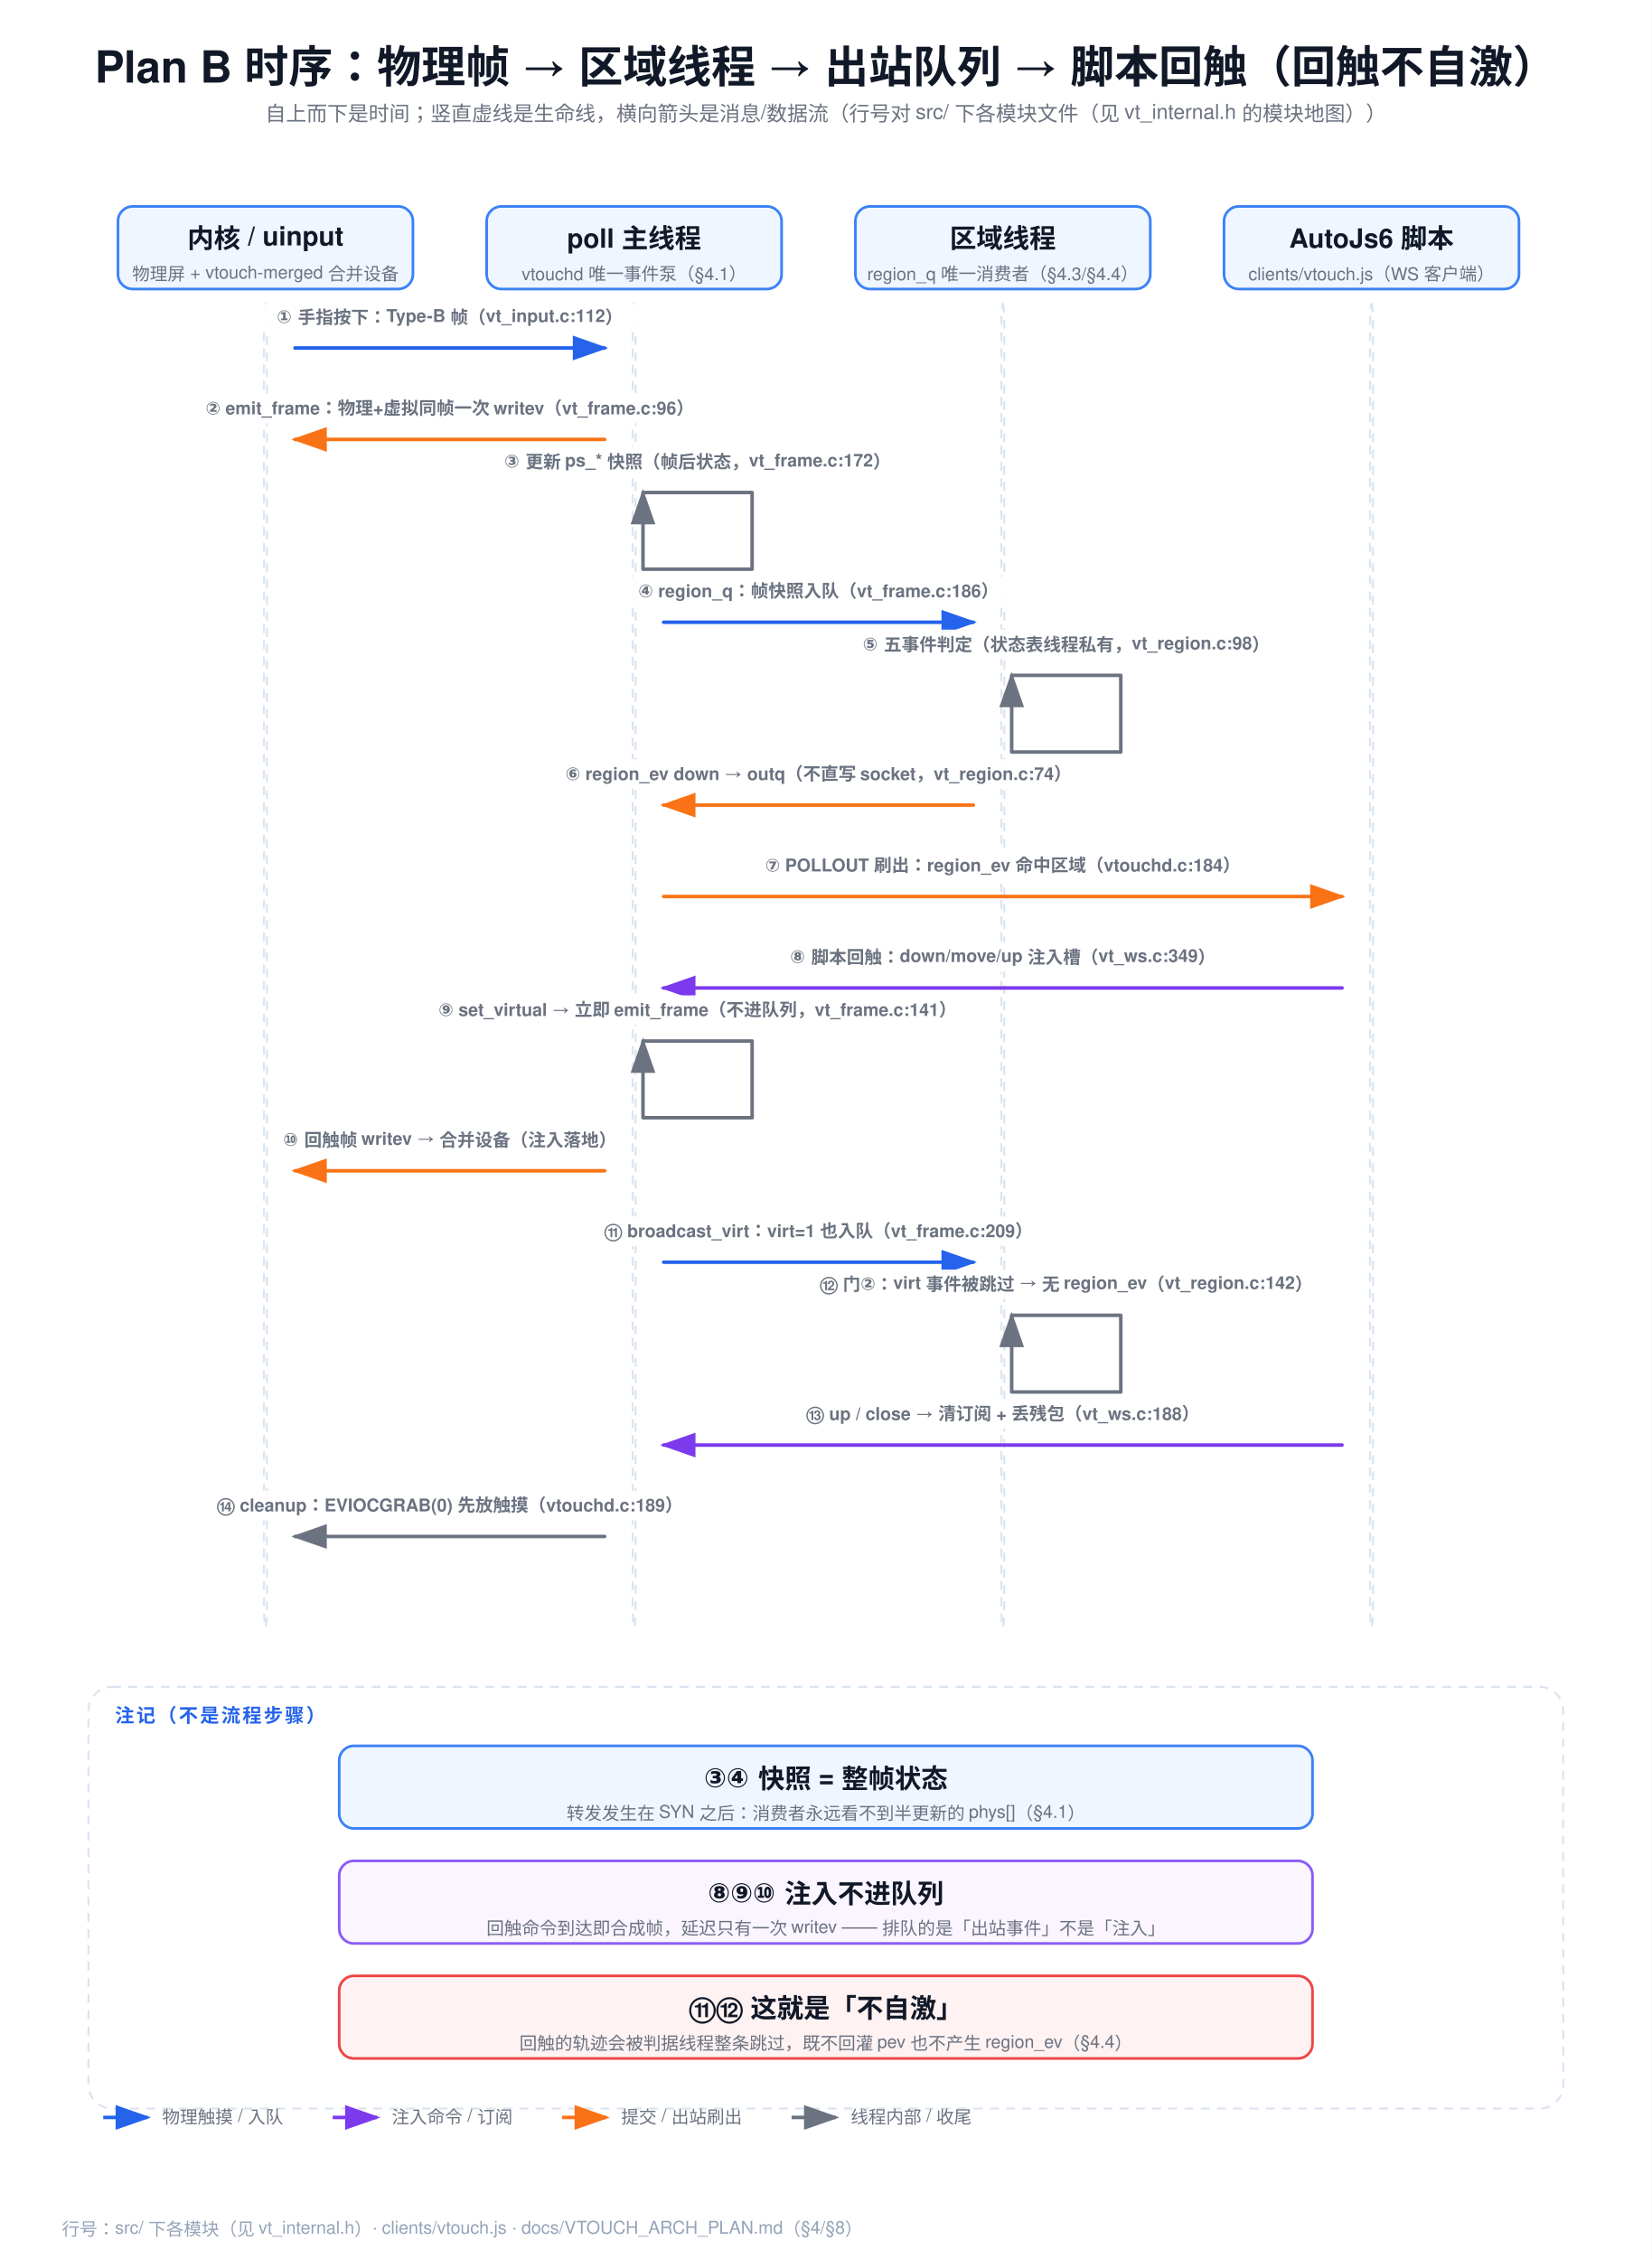
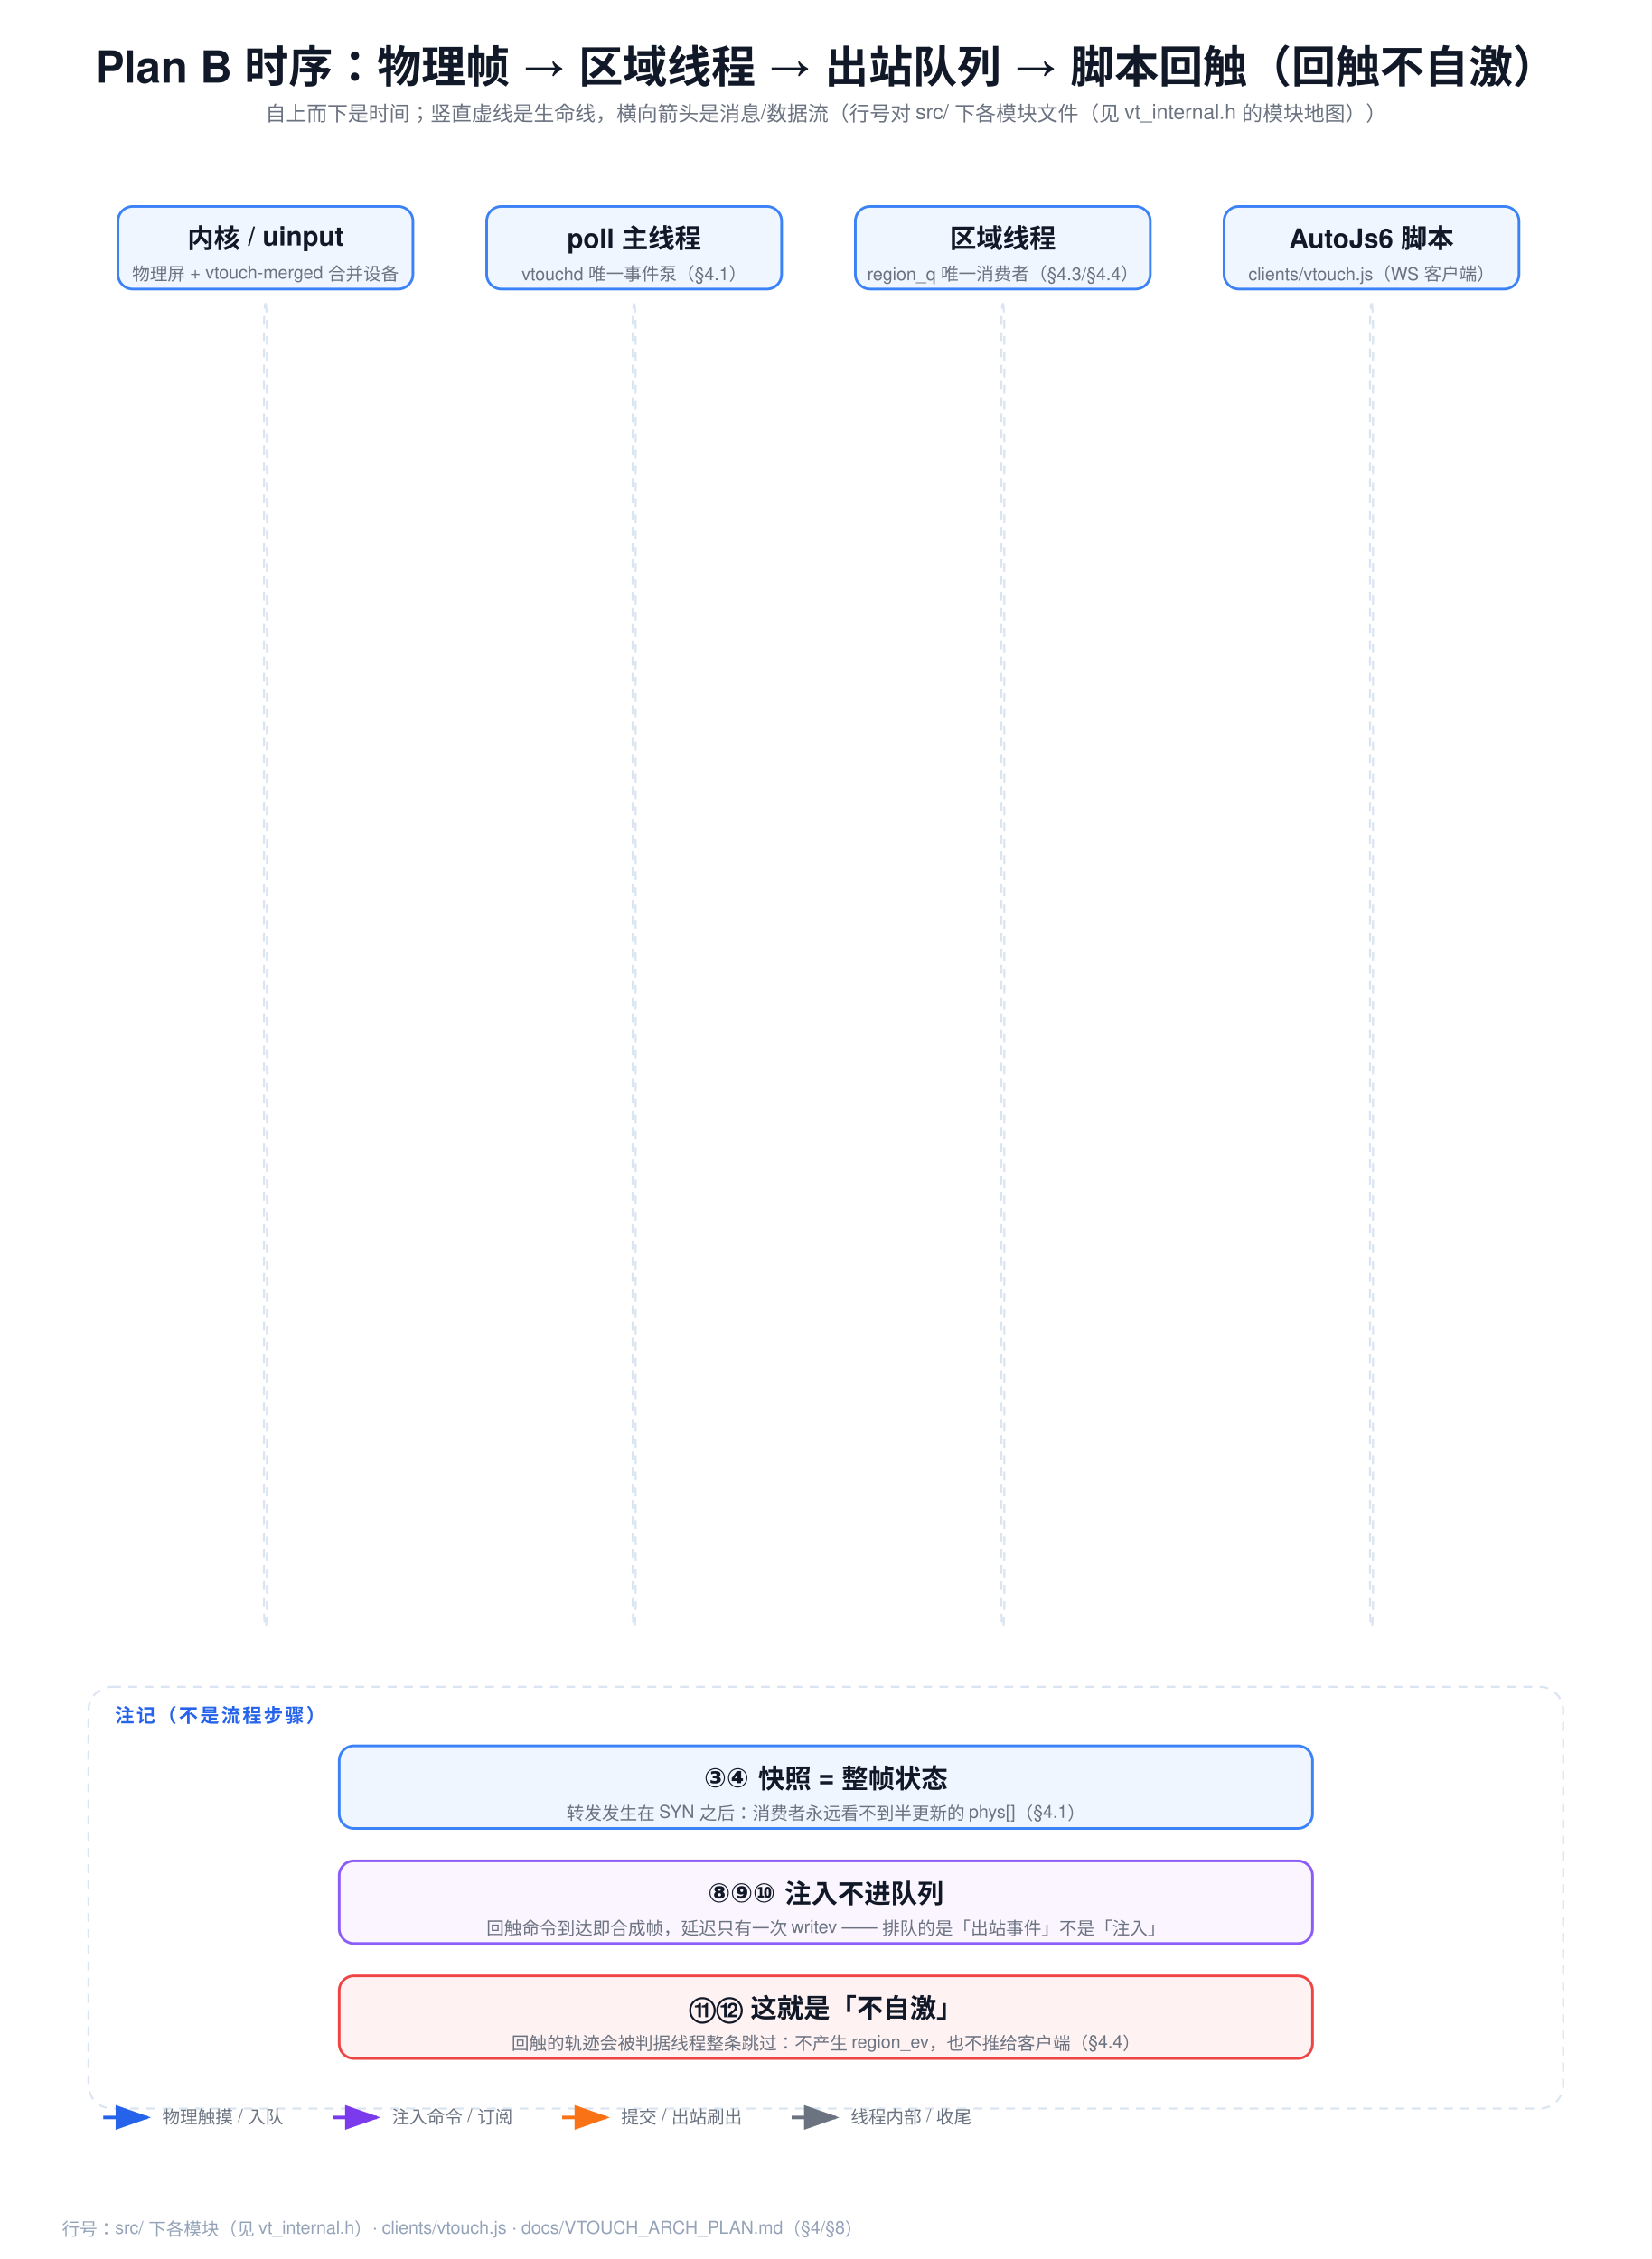
<svg xmlns="http://www.w3.org/2000/svg" viewBox="0 0 1120 1532" width="1120" height="1532" data-generator="fireworks-tech-graph" data-schema-version="1" data-text-metrics="heuristic-v1" data-style-id="1" data-visual-theme="Flat Icon" data-diagram-type="sequence" data-motion-scene="" data-semantic-profile="generic" data-semantic-valid="true" data-quality-profile="standard" data-max-bends-per-edge="12" data-max-total-bends="100" data-max-route-stretch="5.0" data-max-bridged-crossings="8" data-min-node-gap="0.0" data-min-container-gutter="0.0" data-min-label-clearance="2.0" data-min-segment-length="0.0">
  <defs>
    <marker id="arrowA" markerWidth="10" markerHeight="7" refX="9" refY="3.5" orient="auto">
      <polygon points="0 0, 10 3.5, 0 7" fill="#7c3aed" />
    </marker>
    <marker id="arrowB" markerWidth="10" markerHeight="7" refX="9" refY="3.5" orient="auto">
      <polygon points="0 0, 10 3.5, 0 7" fill="#10b981" />
    </marker>
    <marker id="arrowC" markerWidth="10" markerHeight="7" refX="9" refY="3.5" orient="auto">
      <polygon points="0 0, 10 3.5, 0 7" fill="#2563eb" />
    </marker>
    <marker id="arrowE" markerWidth="10" markerHeight="7" refX="9" refY="3.5" orient="auto">
      <polygon points="0 0, 10 3.5, 0 7" fill="#f97316" />
    </marker>
    <marker id="arrowF" markerWidth="10" markerHeight="7" refX="9" refY="3.5" orient="auto">
      <polygon points="0 0, 10 3.5, 0 7" fill="#7c3aed" />
    </marker>
    <marker id="arrowG" markerWidth="10" markerHeight="7" refX="9" refY="3.5" orient="auto">
      <polygon points="0 0, 10 3.5, 0 7" fill="#ef4444" />
    </marker>
    <marker id="arrowH" markerWidth="10" markerHeight="7" refX="9" refY="3.5" orient="auto">
      <polygon points="0 0, 10 3.5, 0 7" fill="#6b7280" />
    </marker>
    <filter id="shadowSoft" x="-20%" y="-20%" width="140%" height="160%">
      <feDropShadow dx="0" dy="3" stdDeviation="6" flood-color="#0f172a" flood-opacity="0.12" />
    </filter>
    <filter id="shadowGlass" x="-20%" y="-20%" width="140%" height="160%">
      <feDropShadow dx="0" dy="10" stdDeviation="16" flood-color="#020617" flood-opacity="0.28" />
    </filter>
    <style>
    text { font-family: 'Helvetica Neue', Helvetica, Arial, 'PingFang SC', 'Microsoft YaHei', 'Microsoft JhengHei', 'SimHei', sans-serif; }
    .title { font-size: 30px; font-weight: 700; fill: #111827; }
    .subtitle { font-size: 14px; font-weight: 500; fill: #6b7280; }
    .section { font-size: 13px; font-weight: 700; fill: #2563eb; letter-spacing: 1.4px; }
    .section-sub { font-size: 12px; font-weight: 500; fill: #94a3b8; }
    .node-title { font-weight: 700; fill: #111827; }
    .node-sub { font-size: 12px; font-weight: 500; fill: #6b7280; }
    .node-type { font-size: 12px; font-weight: 700; fill: #9ca3af; letter-spacing: 0.08em; }
    .arrow-label { font-size: 12px; font-weight: 600; fill: #6b7280; }
    .legend { font-size: 12px; font-weight: 500; fill: #6b7280; }
    .footnote { font-size: 12px; font-weight: 500; fill: #94a3b8; }
    .metric-label { font-size: 8.5px; font-weight: 700; fill: #94a3b8; text-transform: uppercase; }
    .metric-value { font-size: 9.5px; font-weight: 700; fill: #111827; }
    </style>
  </defs>
  <rect data-graph-role="background" width="1120.0" height="1532.0" fill="#ffffff" />
  <text x="560.0" y="56" text-anchor="middle" class="title">Plan B 时序：物理帧 → 区域线程 → 出站队列 → 脚本回触（回触不自激）</text>
  <text x="560.0" y="82" text-anchor="middle" class="subtitle">自上而下是时间；竖直虚线是生命线，横向箭头是消息/数据流（行号对 src/ 下各模块文件（见 vt_internal.h 的模块地图））</text>
  <g id="lifeline0" data-graph-role="container" data-container-id="lifeline0" data-semantic-role="boundary" data-graph-bounds="179,206,181,1104">
    <rect data-graph-role="container" x="179.0" y="206.0" width="2.0" height="898.0" rx="16.0" fill="none" stroke="#dbe5f1" stroke-width="1.4" stroke-dasharray="6 5" />
-     <text x="197.0" y="230.0" class="section"> </text>
  </g>
  <g id="lifeline1" data-graph-role="container" data-container-id="lifeline1" data-semantic-role="boundary" data-graph-bounds="429,206,431,1104">
    <rect data-graph-role="container" x="429.0" y="206.0" width="2.0" height="898.0" rx="16.0" fill="none" stroke="#dbe5f1" stroke-width="1.4" stroke-dasharray="6 5" />
-     <text x="447.0" y="230.0" class="section"> </text>
  </g>
  <g id="lifeline2" data-graph-role="container" data-container-id="lifeline2" data-semantic-role="boundary" data-graph-bounds="679,206,681,1104">
    <rect data-graph-role="container" x="679.0" y="206.0" width="2.0" height="898.0" rx="16.0" fill="none" stroke="#dbe5f1" stroke-width="1.4" stroke-dasharray="6 5" />
-     <text x="697.0" y="230.0" class="section"> </text>
  </g>
  <g id="lifeline3" data-graph-role="container" data-container-id="lifeline3" data-semantic-role="boundary" data-graph-bounds="929,206,931,1104">
    <rect data-graph-role="container" x="929.0" y="206.0" width="2.0" height="898.0" rx="16.0" fill="none" stroke="#dbe5f1" stroke-width="1.4" stroke-dasharray="6 5" />
-     <text x="947.0" y="230.0" class="section"> </text>
  </g>
  <g id="boxnote" data-graph-role="container" data-container-id="boxnote" data-semantic-role="boundary" data-graph-bounds="60,1144,1060,1430">
    <rect data-graph-role="container" x="60.0" y="1144.0" width="1000.0" height="286.0" rx="16.0" fill="none" stroke="#dbe5f1" stroke-width="1.4" stroke-dasharray="6 5" />
    <text x="78.0" y="1168.0" class="section">注记（不是流程步骤）</text>
    <rect id="boxnote-header" data-graph-role="reserved" data-reserved-kind="container-header" x="68" y="1150" width="160" height="30" fill="none" stroke="none" />
  </g>
-   <path id="m3" data-graph-role="edge" data-edge-id="m3" data-source="" data-target="" data-edge-kind="flow" data-topic-id="" data-flow="neutral" data-motion-role="" data-motion-stage="" data-motion-order="" data-protocol="" data-via="" data-critical-path-id="" data-critical-hop="" data-critical-hops="" data-critical="false" data-bends="3" data-route-stretch="1.0" data-bridges="" d="M 436,334 L 510,334 L 510,386 L 456,386 L 436,386 L 436,334" fill="none" stroke="#6b7280" stroke-width="2.4" stroke-linecap="round" stroke-linejoin="round" marker-end="url(#arrowH)" />
-   <path id="m5" data-graph-role="edge" data-edge-id="m5" data-source="" data-target="" data-edge-kind="flow" data-topic-id="" data-flow="neutral" data-motion-role="" data-motion-stage="" data-motion-order="" data-protocol="" data-via="" data-critical-path-id="" data-critical-hop="" data-critical-hops="" data-critical="false" data-bends="3" data-route-stretch="1.0" data-bridges="" d="M 686,458 L 760,458 L 760,510 L 706,510 L 686,510 L 686,458" fill="none" stroke="#6b7280" stroke-width="2.4" stroke-linecap="round" stroke-linejoin="round" marker-end="url(#arrowH)" />
-   <path id="m9" data-graph-role="edge" data-edge-id="m9" data-source="" data-target="" data-edge-kind="flow" data-topic-id="" data-flow="neutral" data-motion-role="" data-motion-stage="" data-motion-order="" data-protocol="" data-via="" data-critical-path-id="" data-critical-hop="" data-critical-hops="" data-critical="false" data-bends="3" data-route-stretch="1.0" data-bridges="" d="M 436,706 L 510,706 L 510,758 L 456,758 L 436,758 L 436,706" fill="none" stroke="#6b7280" stroke-width="2.4" stroke-linecap="round" stroke-linejoin="round" marker-end="url(#arrowH)" />
-   <path id="m12" data-graph-role="edge" data-edge-id="m12" data-source="" data-target="" data-edge-kind="flow" data-topic-id="" data-flow="neutral" data-motion-role="" data-motion-stage="" data-motion-order="" data-protocol="" data-via="" data-critical-path-id="" data-critical-hop="" data-critical-hops="" data-critical="false" data-bends="3" data-route-stretch="1.0" data-bridges="" d="M 686,892 L 760,892 L 760,944 L 706,944 L 686,944 L 686,892" fill="none" stroke="#6b7280" stroke-width="2.4" stroke-linecap="round" stroke-linejoin="round" marker-end="url(#arrowH)" />
-   <path id="m1" data-graph-role="edge" data-edge-id="m1" data-source="" data-target="" data-edge-kind="flow" data-topic-id="" data-flow="read" data-motion-role="" data-motion-stage="" data-motion-order="" data-protocol="" data-via="" data-critical-path-id="" data-critical-hop="" data-critical-hops="" data-critical="false" data-bends="0" data-route-stretch="1.0" data-bridges="" d="M 200,236 L 410,236" fill="none" stroke="#2563eb" stroke-width="2.4" stroke-linecap="round" stroke-linejoin="round" marker-end="url(#arrowC)" />
-   <path id="m2" data-graph-role="edge" data-edge-id="m2" data-source="" data-target="" data-edge-kind="flow" data-topic-id="" data-flow="data" data-motion-role="" data-motion-stage="" data-motion-order="" data-protocol="" data-via="" data-critical-path-id="" data-critical-hop="" data-critical-hops="" data-critical="false" data-bends="0" data-route-stretch="1.0" data-bridges="" d="M 410,298 L 200,298" fill="none" stroke="#f97316" stroke-width="2.4" stroke-linecap="round" stroke-linejoin="round" marker-end="url(#arrowE)" />
-   <path id="m4" data-graph-role="edge" data-edge-id="m4" data-source="" data-target="" data-edge-kind="flow" data-topic-id="" data-flow="read" data-motion-role="" data-motion-stage="" data-motion-order="" data-protocol="" data-via="" data-critical-path-id="" data-critical-hop="" data-critical-hops="" data-critical="false" data-bends="0" data-route-stretch="1.0" data-bridges="" d="M 450,422 L 660,422" fill="none" stroke="#2563eb" stroke-width="2.4" stroke-linecap="round" stroke-linejoin="round" marker-end="url(#arrowC)" />
-   <path id="m6" data-graph-role="edge" data-edge-id="m6" data-source="" data-target="" data-edge-kind="flow" data-topic-id="" data-flow="data" data-motion-role="" data-motion-stage="" data-motion-order="" data-protocol="" data-via="" data-critical-path-id="" data-critical-hop="" data-critical-hops="" data-critical="false" data-bends="0" data-route-stretch="1.0" data-bridges="" d="M 660,546 L 450,546" fill="none" stroke="#f97316" stroke-width="2.4" stroke-linecap="round" stroke-linejoin="round" marker-end="url(#arrowE)" />
-   <path id="m7" data-graph-role="edge" data-edge-id="m7" data-source="" data-target="" data-edge-kind="flow" data-topic-id="" data-flow="data" data-motion-role="" data-motion-stage="" data-motion-order="" data-protocol="" data-via="" data-critical-path-id="" data-critical-hop="" data-critical-hops="" data-critical="false" data-bends="0" data-route-stretch="1.0" data-bridges="" d="M 450,608 L 910,608" fill="none" stroke="#f97316" stroke-width="2.4" stroke-linecap="round" stroke-linejoin="round" marker-end="url(#arrowE)" />
-   <path id="m8" data-graph-role="edge" data-edge-id="m8" data-source="" data-target="" data-edge-kind="flow" data-topic-id="" data-flow="control" data-motion-role="" data-motion-stage="" data-motion-order="" data-protocol="" data-via="" data-critical-path-id="" data-critical-hop="" data-critical-hops="" data-critical="false" data-bends="0" data-route-stretch="1.0" data-bridges="" d="M 910,670 L 450,670" fill="none" stroke="#7c3aed" stroke-width="2.4" stroke-linecap="round" stroke-linejoin="round" marker-end="url(#arrowA)" />
-   <path id="m10" data-graph-role="edge" data-edge-id="m10" data-source="" data-target="" data-edge-kind="flow" data-topic-id="" data-flow="data" data-motion-role="" data-motion-stage="" data-motion-order="" data-protocol="" data-via="" data-critical-path-id="" data-critical-hop="" data-critical-hops="" data-critical="false" data-bends="0" data-route-stretch="1.0" data-bridges="" d="M 410,794 L 200,794" fill="none" stroke="#f97316" stroke-width="2.4" stroke-linecap="round" stroke-linejoin="round" marker-end="url(#arrowE)" />
-   <path id="m11" data-graph-role="edge" data-edge-id="m11" data-source="" data-target="" data-edge-kind="flow" data-topic-id="" data-flow="read" data-motion-role="" data-motion-stage="" data-motion-order="" data-protocol="" data-via="" data-critical-path-id="" data-critical-hop="" data-critical-hops="" data-critical="false" data-bends="0" data-route-stretch="1.0" data-bridges="" d="M 450,856 L 660,856" fill="none" stroke="#2563eb" stroke-width="2.4" stroke-linecap="round" stroke-linejoin="round" marker-end="url(#arrowC)" />
-   <path id="m13" data-graph-role="edge" data-edge-id="m13" data-source="" data-target="" data-edge-kind="flow" data-topic-id="" data-flow="control" data-motion-role="" data-motion-stage="" data-motion-order="" data-protocol="" data-via="" data-critical-path-id="" data-critical-hop="" data-critical-hops="" data-critical="false" data-bends="0" data-route-stretch="1.0" data-bridges="" d="M 910,980 L 450,980" fill="none" stroke="#7c3aed" stroke-width="2.4" stroke-linecap="round" stroke-linejoin="round" marker-end="url(#arrowA)" />
-   <path id="m14" data-graph-role="edge" data-edge-id="m14" data-source="" data-target="" data-edge-kind="flow" data-topic-id="" data-flow="neutral" data-motion-role="" data-motion-stage="" data-motion-order="" data-protocol="" data-via="" data-critical-path-id="" data-critical-hop="" data-critical-hops="" data-critical="false" data-bends="0" data-route-stretch="1.0" data-bridges="" d="M 410,1042 L 200,1042" fill="none" stroke="#6b7280" stroke-width="2.4" stroke-linecap="round" stroke-linejoin="round" marker-end="url(#arrowH)" />
  <g id="node-p0" data-graph-role="node" data-node-id="p0" data-semantic-role="rect" data-motion-role="" data-motion-stage="" data-motion-order="" data-parent="" data-deployment-id="" data-topic-id="" data-span-id="" data-station-order="" data-status="" data-start-ms="" data-duration-ms="" data-parent-span="" data-graph-bounds="80,140,280,196">
    <rect x="80.0" y="140.0" width="200.0" height="56.0" rx="10.0" fill="#eff6ff" stroke="#3b82f6" stroke-width="1.8" />
    <text x="180.0" y="168.0" text-anchor="middle" class="node-title" font-size="18.0">内核 / uinput</text>
    <text x="180.0" y="190.0" text-anchor="middle" class="node-sub">物理屏 + vtouch-merged 合并设备</text>
  </g>
  <g id="node-p1" data-graph-role="node" data-node-id="p1" data-semantic-role="rect" data-motion-role="" data-motion-stage="" data-motion-order="" data-parent="" data-deployment-id="" data-topic-id="" data-span-id="" data-station-order="" data-status="" data-start-ms="" data-duration-ms="" data-parent-span="" data-graph-bounds="330,140,530,196">
    <rect x="330.0" y="140.0" width="200.0" height="56.0" rx="10.0" fill="#eff6ff" stroke="#3b82f6" stroke-width="1.8" />
    <text x="430.0" y="168.0" text-anchor="middle" class="node-title" font-size="18.0">poll 主线程</text>
    <text x="430.0" y="190.0" text-anchor="middle" class="node-sub">vtouchd 唯一事件泵（§4.1）</text>
  </g>
  <g id="node-p2" data-graph-role="node" data-node-id="p2" data-semantic-role="rect" data-motion-role="" data-motion-stage="" data-motion-order="" data-parent="" data-deployment-id="" data-topic-id="" data-span-id="" data-station-order="" data-status="" data-start-ms="" data-duration-ms="" data-parent-span="" data-graph-bounds="580,140,780,196">
    <rect x="580.0" y="140.0" width="200.0" height="56.0" rx="10.0" fill="#eff6ff" stroke="#3b82f6" stroke-width="1.8" />
    <text x="680.0" y="168.0" text-anchor="middle" class="node-title" font-size="18.0">区域线程</text>
    <text x="680.0" y="190.0" text-anchor="middle" class="node-sub">region_q 唯一消费者（§4.3/§4.4）</text>
  </g>
  <g id="node-p3" data-graph-role="node" data-node-id="p3" data-semantic-role="rect" data-motion-role="" data-motion-stage="" data-motion-order="" data-parent="" data-deployment-id="" data-topic-id="" data-span-id="" data-station-order="" data-status="" data-start-ms="" data-duration-ms="" data-parent-span="" data-graph-bounds="830,140,1030,196">
    <rect x="830.0" y="140.0" width="200.0" height="56.0" rx="10.0" fill="#eff6ff" stroke="#3b82f6" stroke-width="1.8" />
    <text x="930.0" y="168.0" text-anchor="middle" class="node-title" font-size="18.0">AutoJs6 脚本</text>
    <text x="930.0" y="190.0" text-anchor="middle" class="node-sub">clients/vtouch.js（WS 客户端）</text>
  </g>
  <g id="node-z1" data-graph-role="node" data-node-id="z1" data-semantic-role="rect" data-motion-role="" data-motion-stage="" data-motion-order="" data-parent="" data-deployment-id="" data-topic-id="" data-span-id="" data-station-order="" data-status="" data-start-ms="" data-duration-ms="" data-parent-span="" data-graph-bounds="230,1184,890,1240">
    <rect x="230.0" y="1184.0" width="660.0" height="56.0" rx="10.0" fill="#eff6ff" stroke="#3b82f6" stroke-width="1.8" />
    <text x="560.0" y="1212.0" text-anchor="middle" class="node-title" font-size="18.0">③④ 快照 = 整帧状态</text>
    <text x="560.0" y="1234.0" text-anchor="middle" class="node-sub">转发发生在 SYN 之后：消费者永远看不到半更新的 phys[]（§4.1）</text>
  </g>
  <g id="node-z2" data-graph-role="node" data-node-id="z2" data-semantic-role="rect" data-motion-role="" data-motion-stage="" data-motion-order="" data-parent="" data-deployment-id="" data-topic-id="" data-span-id="" data-station-order="" data-status="" data-start-ms="" data-duration-ms="" data-parent-span="" data-graph-bounds="230,1262,890,1318">
    <rect x="230.0" y="1262.0" width="660.0" height="56.0" rx="10.0" fill="#faf5ff" stroke="#8b5cf6" stroke-width="1.8" />
    <text x="560.0" y="1290.0" text-anchor="middle" class="node-title" font-size="18.0">⑧⑨⑩ 注入不进队列</text>
    <text x="560.0" y="1312.0" text-anchor="middle" class="node-sub">回触命令到达即合成帧，延迟只有一次 writev —— 排队的是「出站事件」不是「注入」</text>
  </g>
  <g id="node-z3" data-graph-role="node" data-node-id="z3" data-semantic-role="rect" data-motion-role="" data-motion-stage="" data-motion-order="" data-parent="" data-deployment-id="" data-topic-id="" data-span-id="" data-station-order="" data-status="" data-start-ms="" data-duration-ms="" data-parent-span="" data-graph-bounds="230,1340,890,1396">
    <rect x="230.0" y="1340.0" width="660.0" height="56.0" rx="10.0" fill="#fef2f2" stroke="#ef4444" stroke-width="1.8" />
    <text x="560.0" y="1368.0" text-anchor="middle" class="node-title" font-size="18.0">⑪⑫ 这就是「不自激」</text>
-     <text x="560.0" y="1390.0" text-anchor="middle" class="node-sub">回触的轨迹会被判据线程整条跳过，既不回灌 pev 也不产生 region_ev（§4.4）</text>
-   </g>
-   <g id="m1-label" data-graph-role="label" data-owner="m1" data-graph-bounds="177.28,205,432.72,225">
-     <rect x="177.28" y="205.0" width="255.44" height="20" rx="6" fill="#ffffff" opacity="0.94" />
-     <text x="305.0" y="219.0" text-anchor="middle" class="arrow-label">① 手指按下：Type-B 帧（vt_input.c:112）</text>
-   </g>
-   <g id="m2-label" data-graph-role="label" data-owner="m2" data-graph-bounds="126.04,267,483.96,287">
-     <rect x="126.04" y="267.0" width="357.92" height="20" rx="6" fill="#ffffff" opacity="0.94" />
-     <text x="305.0" y="281.0" text-anchor="middle" class="arrow-label">② emit_frame：物理+虚拟同帧一次 writev（vt_frame.c:96）</text>
-   </g>
-   <g id="m3-label" data-graph-role="label" data-owner="m3" data-graph-bounds="330.52,303,615.48,323">
-     <rect x="330.52" y="303.0" width="284.96" height="20" rx="6" fill="#ffffff" opacity="0.94" />
-     <text x="473.0" y="317.0" text-anchor="middle" class="arrow-label">③ 更新 ps_* 快照（帧后状态，vt_frame.c:172）</text>
-   </g>
-   <g id="m4-label" data-graph-role="label" data-owner="m4" data-graph-bounds="422.48,391,687.52,411">
-     <rect x="422.48" y="391.0" width="265.04" height="20" rx="6" fill="#ffffff" opacity="0.94" />
-     <text x="555.0" y="405.0" text-anchor="middle" class="arrow-label">④ region_q：帧快照入队（vt_frame.c:186）</text>
-   </g>
-   <g id="m5-label" data-graph-role="label" data-owner="m5" data-graph-bounds="576.32,427,869.68,447">
-     <rect x="576.32" y="427.0" width="293.36" height="20" rx="6" fill="#ffffff" opacity="0.94" />
-     <text x="723.0" y="441.0" text-anchor="middle" class="arrow-label">⑤ 五事件判定（状态表线程私有，vt_region.c:98）</text>
-   </g>
-   <g id="m6-label" data-graph-role="label" data-owner="m6" data-graph-bounds="371.72,515,738.28,535">
-     <rect x="371.72" y="515.0" width="366.56" height="20" rx="6" fill="#ffffff" opacity="0.94" />
-     <text x="555.0" y="529.0" text-anchor="middle" class="arrow-label">⑥ region_ev down → outq（不直写 socket，vt_region.c:74）</text>
-   </g>
-   <g id="m7-label" data-graph-role="label" data-owner="m7" data-graph-bounds="512.8,577,847.2,597">
-     <rect x="512.8" y="577.0" width="334.4" height="20" rx="6" fill="#ffffff" opacity="0.94" />
-     <text x="680.0" y="591.0" text-anchor="middle" class="arrow-label">⑦ POLLOUT 刷出：region_ev 命中区域（vtouchd.c:184）</text>
-   </g>
-   <g id="m8-label" data-graph-role="label" data-owner="m8" data-graph-bounds="528.28,639,831.72,659">
-     <rect x="528.28" y="639.0" width="303.44" height="20" rx="6" fill="#ffffff" opacity="0.94" />
-     <text x="680.0" y="653.0" text-anchor="middle" class="arrow-label">⑧ 脚本回触：down/move/up 注入槽（vt_ws.c:349）</text>
-   </g>
-   <g id="m9-label" data-graph-role="label" data-owner="m9" data-graph-bounds="282.4,675,663.6,695">
-     <rect x="282.4" y="675.0" width="381.2" height="20" rx="6" fill="#ffffff" opacity="0.94" />
-     <text x="473.0" y="689.0" text-anchor="middle" class="arrow-label">⑨ set_virtual → 立即 emit_frame（不进队列，vt_frame.c:141）</text>
-   </g>
-   <g id="m10-label" data-graph-role="label" data-owner="m10" data-graph-bounds="185.08,763,424.92,783">
-     <rect x="185.08" y="763.0" width="239.84" height="20" rx="6" fill="#ffffff" opacity="0.94" />
-     <text x="305.0" y="777.0" text-anchor="middle" class="arrow-label">⑩ 回触帧 writev → 合并设备（注入落地）</text>
-   </g>
-   <g id="m11-label" data-graph-role="label" data-owner="m11" data-graph-bounds="392.12,825,717.88,845">
-     <rect x="392.12" y="825.0" width="325.76" height="20" rx="6" fill="#ffffff" opacity="0.94" />
-     <text x="555.0" y="839.0" text-anchor="middle" class="arrow-label">⑪ broadcast_virt：virt=1 也入队（vt_frame.c:209）</text>
-   </g>
-   <g id="m12-label" data-graph-role="label" data-owner="m12" data-graph-bounds="545.12,861,900.88,881">
-     <rect x="545.12" y="861.0" width="355.76" height="20" rx="6" fill="#ffffff" opacity="0.94" />
-     <text x="723.0" y="875.0" text-anchor="middle" class="arrow-label">⑫ 门②：virt 事件被跳过 → 无 region_ev（vt_region.c:142）</text>
-   </g>
-   <g id="m13-label" data-graph-role="label" data-owner="m13" data-graph-bounds="538,949,822,969">
-     <rect x="538.0" y="949.0" width="284" height="20" rx="6" fill="#ffffff" opacity="0.94" />
-     <text x="680.0" y="963.0" text-anchor="middle" class="arrow-label">⑬ up / close → 清订阅 + 丢残包（vt_ws.c:188）</text>
-   </g>
-   <g id="m14-label" data-graph-role="label" data-owner="m14" data-graph-bounds="143.08,1011,466.92,1031">
-     <rect x="143.08" y="1011.0" width="323.84" height="20" rx="6" fill="#ffffff" opacity="0.94" />
-     <text x="305.0" y="1025.0" text-anchor="middle" class="arrow-label">⑭ cleanup：EVIOCGRAB(0) 先放触摸（vtouchd.c:189）</text>
+     <text x="560.0" y="1390.0" text-anchor="middle" class="node-sub">回触的轨迹会被判据线程整条跳过：不产生 region_ev，也不推给客户端（§4.4）</text>
  </g>
  <g id="legend" data-graph-role="legend">
    <rect id="legend-zone" data-graph-role="reserved" data-reserved-kind="legend" x="60" y="1422" width="624.4" height="46" rx="10" fill="none" stroke="none" />
    <line data-graph-role="decoration" x1="70.0" y1="1436.0" x2="100.0" y2="1436.0" stroke="#2563eb" stroke-width="2.4" marker-end="url(#arrowC)" />
    <text data-graph-role="decoration" x="110.0" y="1440.0" class="legend">物理触摸 / 入队</text>
    <line data-graph-role="decoration" x1="225.6" y1="1436.0" x2="255.6" y2="1436.0" stroke="#7c3aed" stroke-width="2.4" marker-end="url(#arrowA)" />
    <text data-graph-role="decoration" x="265.6" y="1440.0" class="legend">注入命令 / 订阅</text>
    <line data-graph-role="decoration" x1="381.2" y1="1436.0" x2="411.2" y2="1436.0" stroke="#f97316" stroke-width="2.4" marker-end="url(#arrowE)" />
    <text data-graph-role="decoration" x="421.2" y="1440.0" class="legend">提交 / 出站刷出</text>
    <line data-graph-role="decoration" x1="536.8" y1="1436.0" x2="566.8" y2="1436.0" stroke="#6b7280" stroke-width="2.4" marker-end="url(#arrowH)" />
    <text data-graph-role="decoration" x="576.8" y="1440.0" class="legend">线程内部 / 收尾</text>
  </g>
  <g id="footer" data-graph-role="reserved" data-graph-bounds="42,1504,616,1520">
    <text x="42.0" y="1516.0" class="footnote">行号：src/ 下各模块（见 vt_internal.h）· clients/vtouch.js · docs/VTOUCH_ARCH_PLAN.md（§4/§8）</text>
  </g>
</svg>
